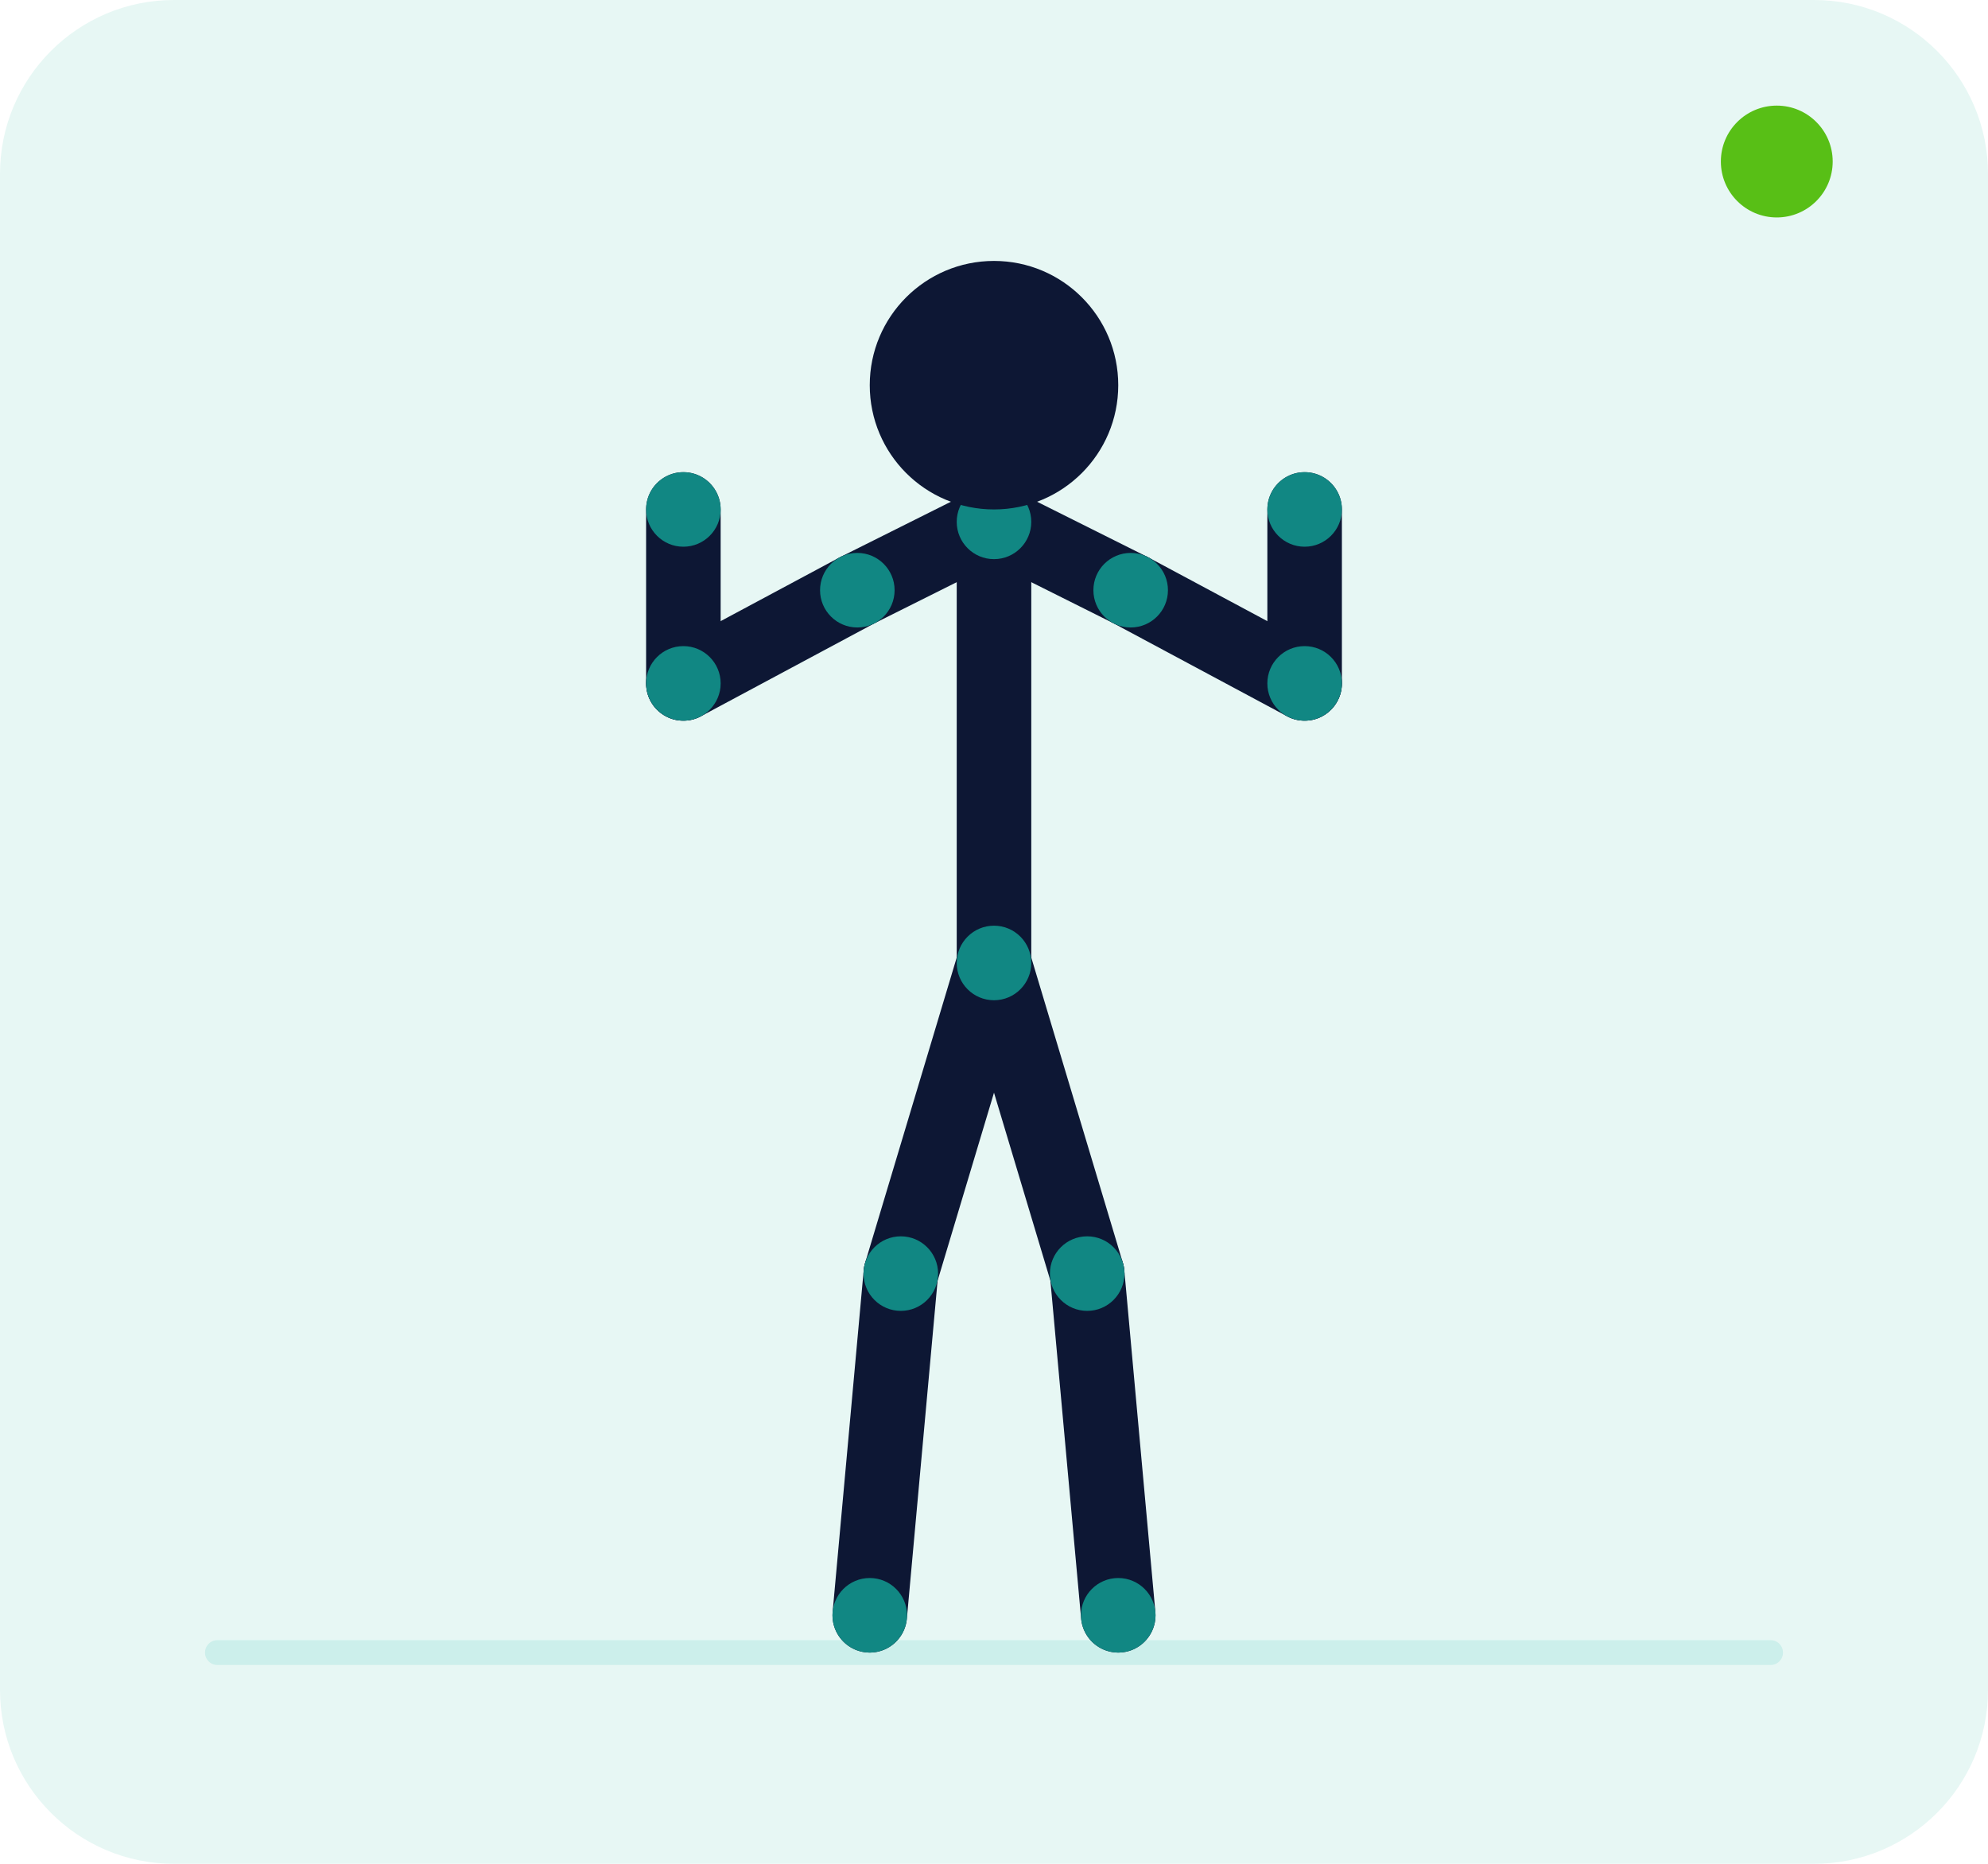
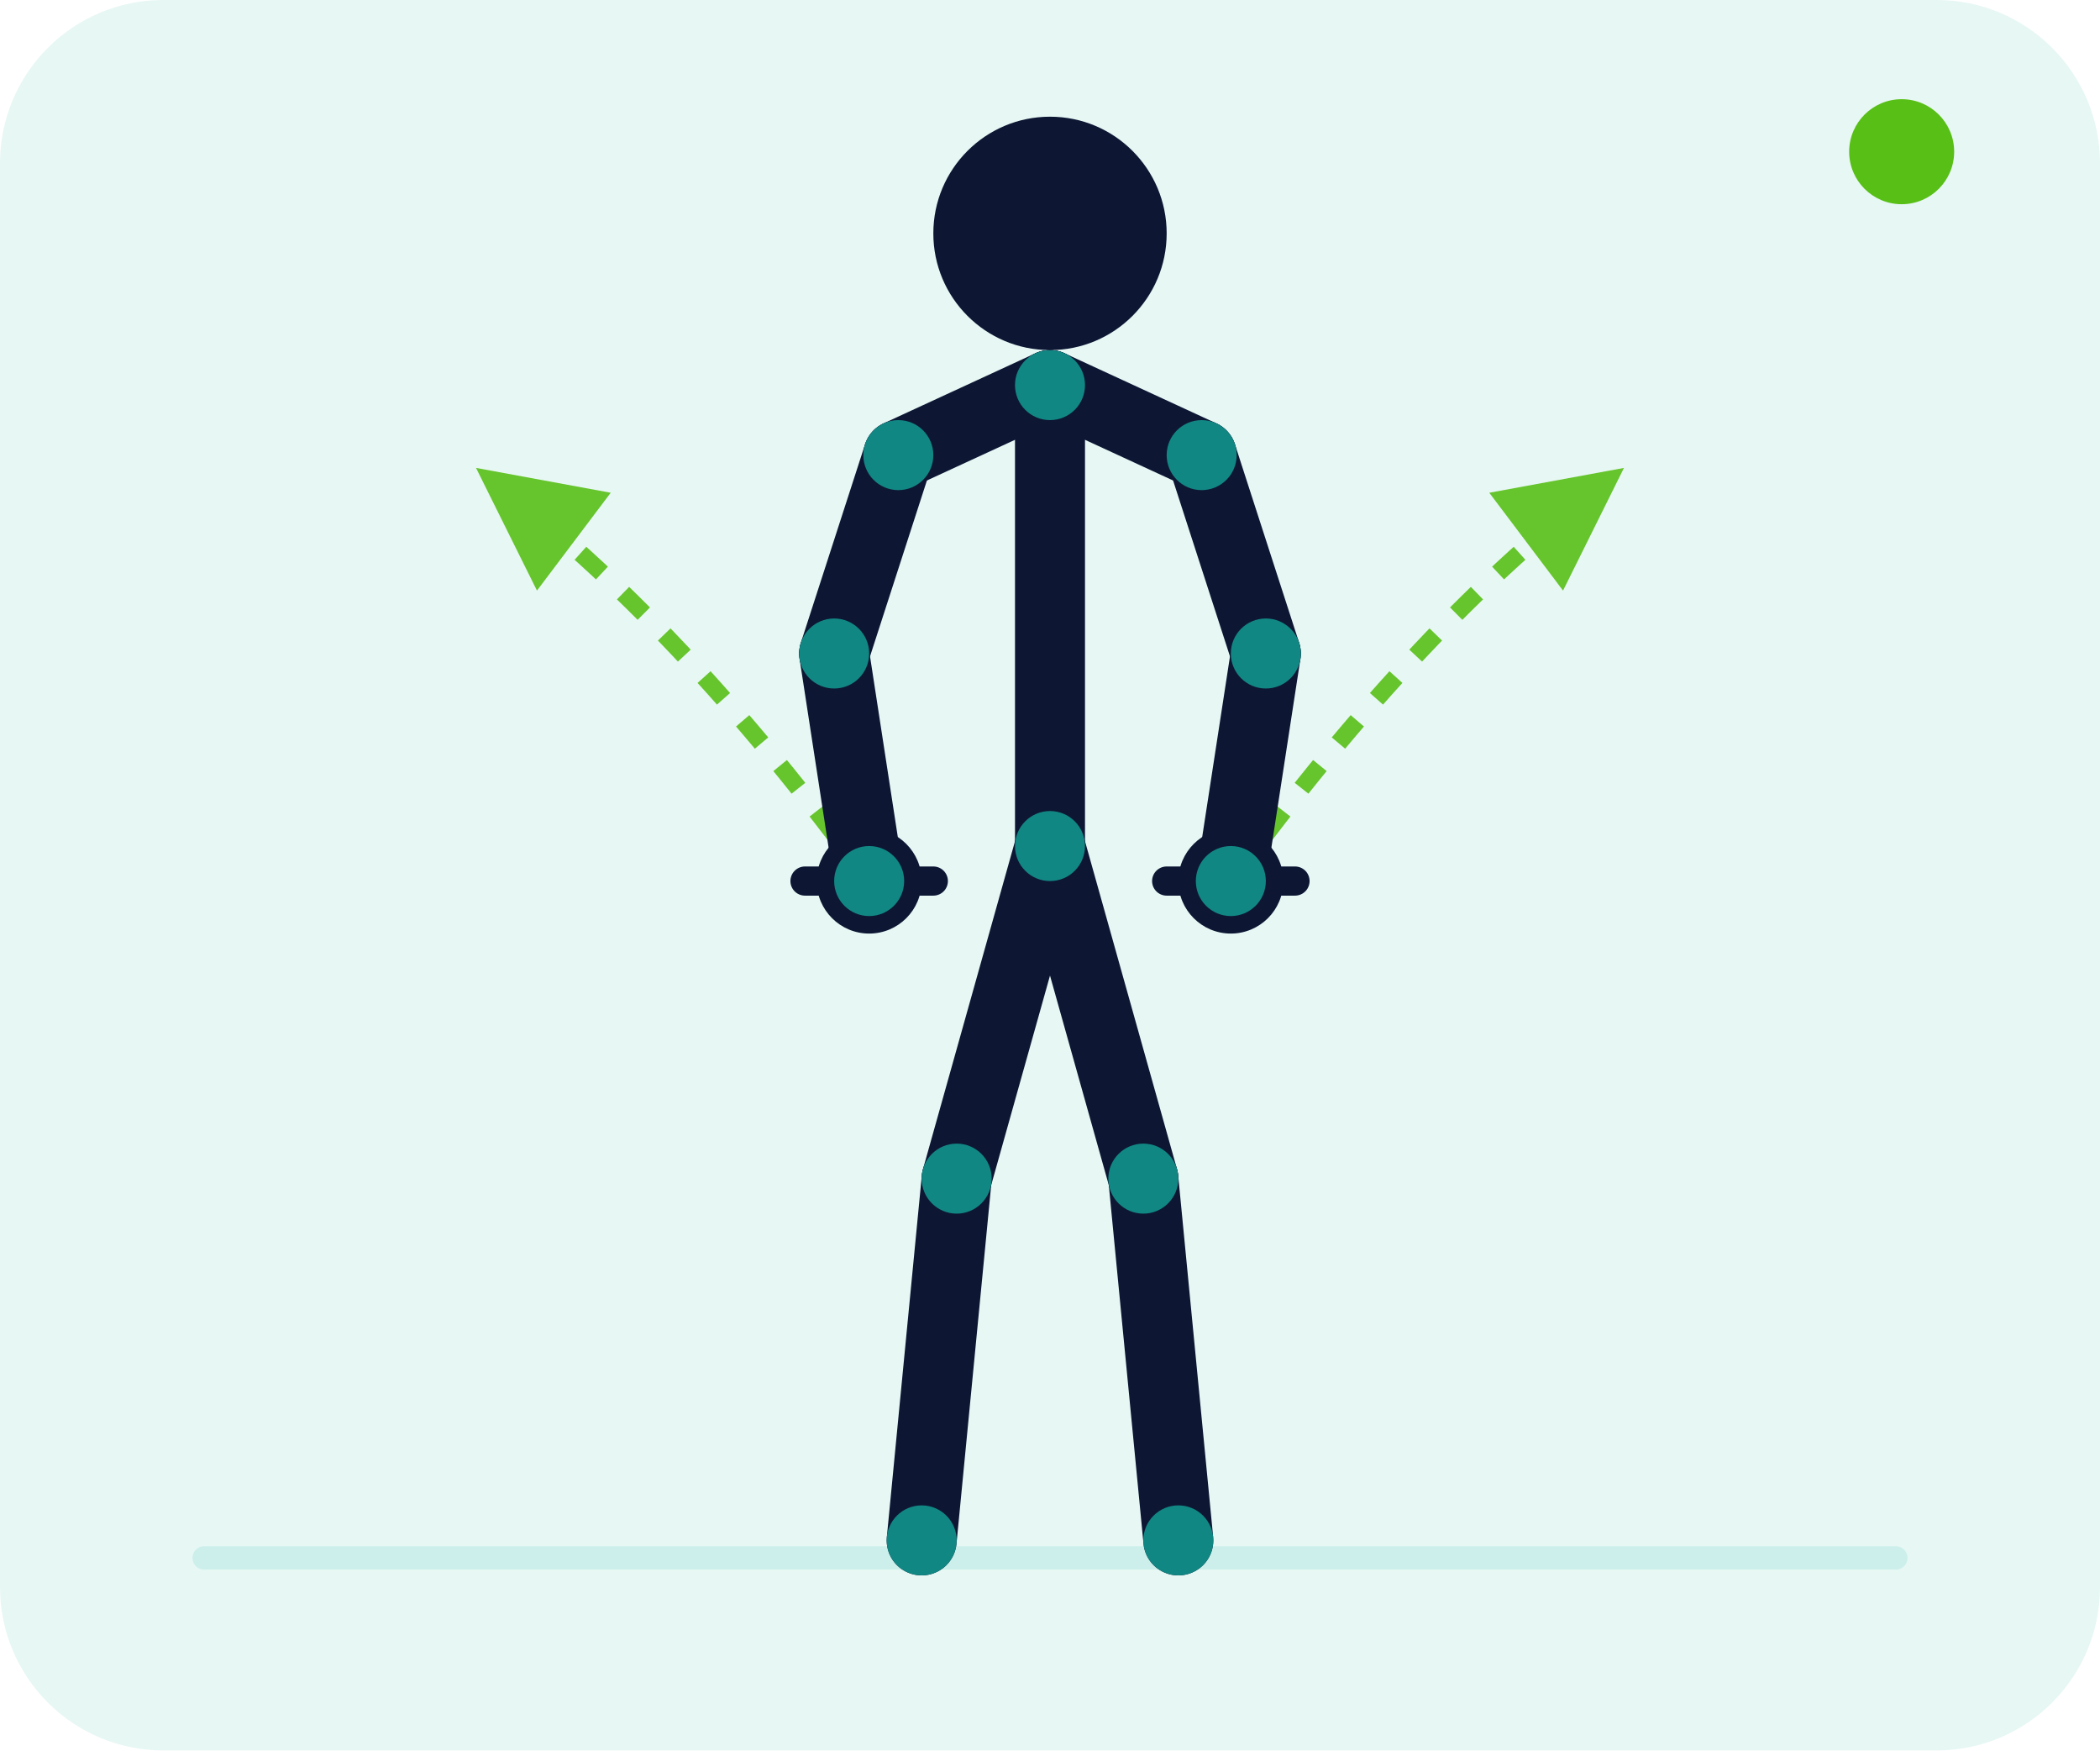
- <svg xmlns="http://www.w3.org/2000/svg" viewBox="0 0 320 300" role="img" aria-labelledby="title desc">
-   <rect width="320" height="300" rx="28" fill="#e7f7f4" />
-   <path d="M35 266h250" stroke="#ccefeb" stroke-width="4" stroke-linecap="round" />
+ <svg xmlns="http://www.w3.org/2000/svg" viewBox="0 0 360 300" role="img" aria-labelledby="title desc">
+   <defs>
+     <marker id="arrow" markerWidth="7" markerHeight="7" refX="6" refY="3.5" orient="auto">
+       <path d="M0 0L7 3.5L0 7z" fill="#58bf16" />
+     </marker>
+   </defs>
+   <rect width="360" height="300" rx="28" fill="#e7f7f4" />
+   <path d="M35 267h290" stroke="#ccefeb" stroke-width="4" stroke-linecap="round" />
+   <path d="M149 151 Q116.5 106.5 84 82" fill="none" stroke="#58bf16" stroke-width="3" stroke-dasharray="5 5" marker-end="url(#arrow)" opacity=".9" />
+   <path d="M211 151 Q243.5 106.5 276 82" fill="none" stroke="#58bf16" stroke-width="3" stroke-dasharray="5 5" marker-end="url(#arrow)" opacity=".9" />
+   <circle cx="149" cy="151" r="9" fill="#0d1734">
+     <animate attributeName="cx" values="149;84;149" dur="2.8s" repeatCount="indefinite" keyTimes="0;.5;1" calcMode="spline" keySplines=".4 0 .2 1;.4 0 .2 1" />
+     <animate attributeName="cy" values="151;82;151" dur="2.8s" repeatCount="indefinite" keyTimes="0;.5;1" calcMode="spline" keySplines=".4 0 .2 1;.4 0 .2 1" />
+   </circle>
+   <line x1="138" y1="151" x2="160" y2="151" stroke="#0d1734" stroke-width="5" stroke-linecap="round">
+     <animate attributeName="x1" values="138;73;138" dur="2.8s" repeatCount="indefinite" keyTimes="0;.5;1" calcMode="spline" keySplines=".4 0 .2 1;.4 0 .2 1" />
+     <animate attributeName="y1" values="151;82;151" dur="2.8s" repeatCount="indefinite" keyTimes="0;.5;1" calcMode="spline" keySplines=".4 0 .2 1;.4 0 .2 1" />
+     <animate attributeName="x2" values="160;95;160" dur="2.8s" repeatCount="indefinite" keyTimes="0;.5;1" calcMode="spline" keySplines=".4 0 .2 1;.4 0 .2 1" />
+     <animate attributeName="y2" values="151;82;151" dur="2.8s" repeatCount="indefinite" keyTimes="0;.5;1" calcMode="spline" keySplines=".4 0 .2 1;.4 0 .2 1" />
+   </line>
+   <circle cx="211" cy="151" r="9" fill="#0d1734">
+     <animate attributeName="cx" values="211;276;211" dur="2.8s" repeatCount="indefinite" keyTimes="0;.5;1" calcMode="spline" keySplines=".4 0 .2 1;.4 0 .2 1" />
+     <animate attributeName="cy" values="151;82;151" dur="2.8s" repeatCount="indefinite" keyTimes="0;.5;1" calcMode="spline" keySplines=".4 0 .2 1;.4 0 .2 1" />
+   </circle>
+   <line x1="200" y1="151" x2="222" y2="151" stroke="#0d1734" stroke-width="5" stroke-linecap="round">
+     <animate attributeName="x1" values="200;265;200" dur="2.8s" repeatCount="indefinite" keyTimes="0;.5;1" calcMode="spline" keySplines=".4 0 .2 1;.4 0 .2 1" />
+     <animate attributeName="y1" values="151;82;151" dur="2.8s" repeatCount="indefinite" keyTimes="0;.5;1" calcMode="spline" keySplines=".4 0 .2 1;.4 0 .2 1" />
+     <animate attributeName="x2" values="222;287;222" dur="2.8s" repeatCount="indefinite" keyTimes="0;.5;1" calcMode="spline" keySplines=".4 0 .2 1;.4 0 .2 1" />
+     <animate attributeName="y2" values="151;82;151" dur="2.8s" repeatCount="indefinite" keyTimes="0;.5;1" calcMode="spline" keySplines=".4 0 .2 1;.4 0 .2 1" />
+   </line>
  <g>
-     <line x1="160" y1="84" x2="138" y2="95" stroke="#0d1734" stroke-width="12" stroke-linecap="round">
-       <animate attributeName="x1" values="160;160;160" dur="2.4s" repeatCount="indefinite" keyTimes="0;.5;1" calcMode="spline" keySplines=".4 0 .2 1;.4 0 .2 1" />
-       <animate attributeName="y1" values="84;84;84" dur="2.4s" repeatCount="indefinite" keyTimes="0;.5;1" calcMode="spline" keySplines=".4 0 .2 1;.4 0 .2 1" />
-       <animate attributeName="x2" values="138;138;138" dur="2.4s" repeatCount="indefinite" keyTimes="0;.5;1" calcMode="spline" keySplines=".4 0 .2 1;.4 0 .2 1" />
-       <animate attributeName="y2" values="95;95;95" dur="2.4s" repeatCount="indefinite" keyTimes="0;.5;1" calcMode="spline" keySplines=".4 0 .2 1;.4 0 .2 1" />
+     <line x1="180" y1="66" x2="154" y2="78" stroke="#0d1734" stroke-width="12" stroke-linecap="round">
+       <animate attributeName="x1" values="180;180;180" dur="2.8s" repeatCount="indefinite" keyTimes="0;.5;1" calcMode="spline" keySplines=".4 0 .2 1;.4 0 .2 1" />
+       <animate attributeName="y1" values="66;66;66" dur="2.8s" repeatCount="indefinite" keyTimes="0;.5;1" calcMode="spline" keySplines=".4 0 .2 1;.4 0 .2 1" />
+       <animate attributeName="x2" values="154;154;154" dur="2.8s" repeatCount="indefinite" keyTimes="0;.5;1" calcMode="spline" keySplines=".4 0 .2 1;.4 0 .2 1" />
+       <animate attributeName="y2" values="78;78;78" dur="2.8s" repeatCount="indefinite" keyTimes="0;.5;1" calcMode="spline" keySplines=".4 0 .2 1;.4 0 .2 1" />
    </line>
-     <line x1="160" y1="84" x2="182" y2="95" stroke="#0d1734" stroke-width="12" stroke-linecap="round">
-       <animate attributeName="x1" values="160;160;160" dur="2.4s" repeatCount="indefinite" keyTimes="0;.5;1" calcMode="spline" keySplines=".4 0 .2 1;.4 0 .2 1" />
-       <animate attributeName="y1" values="84;84;84" dur="2.4s" repeatCount="indefinite" keyTimes="0;.5;1" calcMode="spline" keySplines=".4 0 .2 1;.4 0 .2 1" />
-       <animate attributeName="x2" values="182;182;182" dur="2.4s" repeatCount="indefinite" keyTimes="0;.5;1" calcMode="spline" keySplines=".4 0 .2 1;.4 0 .2 1" />
-       <animate attributeName="y2" values="95;95;95" dur="2.4s" repeatCount="indefinite" keyTimes="0;.5;1" calcMode="spline" keySplines=".4 0 .2 1;.4 0 .2 1" />
+     <line x1="180" y1="66" x2="206" y2="78" stroke="#0d1734" stroke-width="12" stroke-linecap="round">
+       <animate attributeName="x1" values="180;180;180" dur="2.8s" repeatCount="indefinite" keyTimes="0;.5;1" calcMode="spline" keySplines=".4 0 .2 1;.4 0 .2 1" />
+       <animate attributeName="y1" values="66;66;66" dur="2.8s" repeatCount="indefinite" keyTimes="0;.5;1" calcMode="spline" keySplines=".4 0 .2 1;.4 0 .2 1" />
+       <animate attributeName="x2" values="206;206;206" dur="2.8s" repeatCount="indefinite" keyTimes="0;.5;1" calcMode="spline" keySplines=".4 0 .2 1;.4 0 .2 1" />
+       <animate attributeName="y2" values="78;78;78" dur="2.8s" repeatCount="indefinite" keyTimes="0;.5;1" calcMode="spline" keySplines=".4 0 .2 1;.4 0 .2 1" />
    </line>
-     <line x1="160" y1="84" x2="160" y2="155" stroke="#0d1734" stroke-width="12" stroke-linecap="round">
-       <animate attributeName="x1" values="160;160;160" dur="2.4s" repeatCount="indefinite" keyTimes="0;.5;1" calcMode="spline" keySplines=".4 0 .2 1;.4 0 .2 1" />
-       <animate attributeName="y1" values="84;84;84" dur="2.4s" repeatCount="indefinite" keyTimes="0;.5;1" calcMode="spline" keySplines=".4 0 .2 1;.4 0 .2 1" />
-       <animate attributeName="x2" values="160;160;160" dur="2.4s" repeatCount="indefinite" keyTimes="0;.5;1" calcMode="spline" keySplines=".4 0 .2 1;.4 0 .2 1" />
-       <animate attributeName="y2" values="155;155;155" dur="2.4s" repeatCount="indefinite" keyTimes="0;.5;1" calcMode="spline" keySplines=".4 0 .2 1;.4 0 .2 1" />
+     <line x1="180" y1="66" x2="180" y2="145" stroke="#0d1734" stroke-width="12" stroke-linecap="round">
+       <animate attributeName="x1" values="180;180;180" dur="2.8s" repeatCount="indefinite" keyTimes="0;.5;1" calcMode="spline" keySplines=".4 0 .2 1;.4 0 .2 1" />
+       <animate attributeName="y1" values="66;66;66" dur="2.8s" repeatCount="indefinite" keyTimes="0;.5;1" calcMode="spline" keySplines=".4 0 .2 1;.4 0 .2 1" />
+       <animate attributeName="x2" values="180;180;180" dur="2.8s" repeatCount="indefinite" keyTimes="0;.5;1" calcMode="spline" keySplines=".4 0 .2 1;.4 0 .2 1" />
+       <animate attributeName="y2" values="145;145;145" dur="2.8s" repeatCount="indefinite" keyTimes="0;.5;1" calcMode="spline" keySplines=".4 0 .2 1;.4 0 .2 1" />
    </line>
-     <line x1="138" y1="95" x2="110" y2="110" stroke="#0d1734" stroke-width="12" stroke-linecap="round">
-       <animate attributeName="x1" values="138;138;138" dur="2.4s" repeatCount="indefinite" keyTimes="0;.5;1" calcMode="spline" keySplines=".4 0 .2 1;.4 0 .2 1" />
-       <animate attributeName="y1" values="95;95;95" dur="2.4s" repeatCount="indefinite" keyTimes="0;.5;1" calcMode="spline" keySplines=".4 0 .2 1;.4 0 .2 1" />
-       <animate attributeName="x2" values="110;130;110" dur="2.4s" repeatCount="indefinite" keyTimes="0;.5;1" calcMode="spline" keySplines=".4 0 .2 1;.4 0 .2 1" />
-       <animate attributeName="y2" values="110;62;110" dur="2.4s" repeatCount="indefinite" keyTimes="0;.5;1" calcMode="spline" keySplines=".4 0 .2 1;.4 0 .2 1" />
+     <line x1="154" y1="78" x2="143" y2="112" stroke="#0d1734" stroke-width="12" stroke-linecap="round">
+       <animate attributeName="x1" values="154;154;154" dur="2.8s" repeatCount="indefinite" keyTimes="0;.5;1" calcMode="spline" keySplines=".4 0 .2 1;.4 0 .2 1" />
+       <animate attributeName="y1" values="78;78;78" dur="2.8s" repeatCount="indefinite" keyTimes="0;.5;1" calcMode="spline" keySplines=".4 0 .2 1;.4 0 .2 1" />
+       <animate attributeName="x2" values="143;126;143" dur="2.8s" repeatCount="indefinite" keyTimes="0;.5;1" calcMode="spline" keySplines=".4 0 .2 1;.4 0 .2 1" />
+       <animate attributeName="y2" values="112;81;112" dur="2.8s" repeatCount="indefinite" keyTimes="0;.5;1" calcMode="spline" keySplines=".4 0 .2 1;.4 0 .2 1" />
    </line>
-     <line x1="110" y1="110" x2="110" y2="82" stroke="#0d1734" stroke-width="12" stroke-linecap="round">
-       <animate attributeName="x1" values="110;130;110" dur="2.4s" repeatCount="indefinite" keyTimes="0;.5;1" calcMode="spline" keySplines=".4 0 .2 1;.4 0 .2 1" />
-       <animate attributeName="y1" values="110;62;110" dur="2.4s" repeatCount="indefinite" keyTimes="0;.5;1" calcMode="spline" keySplines=".4 0 .2 1;.4 0 .2 1" />
-       <animate attributeName="x2" values="110;134;110" dur="2.4s" repeatCount="indefinite" keyTimes="0;.5;1" calcMode="spline" keySplines=".4 0 .2 1;.4 0 .2 1" />
-       <animate attributeName="y2" values="82;30;82" dur="2.4s" repeatCount="indefinite" keyTimes="0;.5;1" calcMode="spline" keySplines=".4 0 .2 1;.4 0 .2 1" />
+     <line x1="143" y1="112" x2="149" y2="151" stroke="#0d1734" stroke-width="12" stroke-linecap="round">
+       <animate attributeName="x1" values="143;126;143" dur="2.8s" repeatCount="indefinite" keyTimes="0;.5;1" calcMode="spline" keySplines=".4 0 .2 1;.4 0 .2 1" />
+       <animate attributeName="y1" values="112;81;112" dur="2.8s" repeatCount="indefinite" keyTimes="0;.5;1" calcMode="spline" keySplines=".4 0 .2 1;.4 0 .2 1" />
+       <animate attributeName="x2" values="149;84;149" dur="2.8s" repeatCount="indefinite" keyTimes="0;.5;1" calcMode="spline" keySplines=".4 0 .2 1;.4 0 .2 1" />
+       <animate attributeName="y2" values="151;82;151" dur="2.8s" repeatCount="indefinite" keyTimes="0;.5;1" calcMode="spline" keySplines=".4 0 .2 1;.4 0 .2 1" />
    </line>
-     <line x1="182" y1="95" x2="210" y2="110" stroke="#0d1734" stroke-width="12" stroke-linecap="round">
-       <animate attributeName="x1" values="182;182;182" dur="2.4s" repeatCount="indefinite" keyTimes="0;.5;1" calcMode="spline" keySplines=".4 0 .2 1;.4 0 .2 1" />
-       <animate attributeName="y1" values="95;95;95" dur="2.4s" repeatCount="indefinite" keyTimes="0;.5;1" calcMode="spline" keySplines=".4 0 .2 1;.4 0 .2 1" />
-       <animate attributeName="x2" values="210;190;210" dur="2.4s" repeatCount="indefinite" keyTimes="0;.5;1" calcMode="spline" keySplines=".4 0 .2 1;.4 0 .2 1" />
-       <animate attributeName="y2" values="110;62;110" dur="2.4s" repeatCount="indefinite" keyTimes="0;.5;1" calcMode="spline" keySplines=".4 0 .2 1;.4 0 .2 1" />
+     <line x1="206" y1="78" x2="217" y2="112" stroke="#0d1734" stroke-width="12" stroke-linecap="round">
+       <animate attributeName="x1" values="206;206;206" dur="2.8s" repeatCount="indefinite" keyTimes="0;.5;1" calcMode="spline" keySplines=".4 0 .2 1;.4 0 .2 1" />
+       <animate attributeName="y1" values="78;78;78" dur="2.8s" repeatCount="indefinite" keyTimes="0;.5;1" calcMode="spline" keySplines=".4 0 .2 1;.4 0 .2 1" />
+       <animate attributeName="x2" values="217;234;217" dur="2.8s" repeatCount="indefinite" keyTimes="0;.5;1" calcMode="spline" keySplines=".4 0 .2 1;.4 0 .2 1" />
+       <animate attributeName="y2" values="112;81;112" dur="2.8s" repeatCount="indefinite" keyTimes="0;.5;1" calcMode="spline" keySplines=".4 0 .2 1;.4 0 .2 1" />
    </line>
-     <line x1="210" y1="110" x2="210" y2="82" stroke="#0d1734" stroke-width="12" stroke-linecap="round">
-       <animate attributeName="x1" values="210;190;210" dur="2.4s" repeatCount="indefinite" keyTimes="0;.5;1" calcMode="spline" keySplines=".4 0 .2 1;.4 0 .2 1" />
-       <animate attributeName="y1" values="110;62;110" dur="2.4s" repeatCount="indefinite" keyTimes="0;.5;1" calcMode="spline" keySplines=".4 0 .2 1;.4 0 .2 1" />
-       <animate attributeName="x2" values="210;186;210" dur="2.4s" repeatCount="indefinite" keyTimes="0;.5;1" calcMode="spline" keySplines=".4 0 .2 1;.4 0 .2 1" />
-       <animate attributeName="y2" values="82;30;82" dur="2.4s" repeatCount="indefinite" keyTimes="0;.5;1" calcMode="spline" keySplines=".4 0 .2 1;.4 0 .2 1" />
+     <line x1="217" y1="112" x2="211" y2="151" stroke="#0d1734" stroke-width="12" stroke-linecap="round">
+       <animate attributeName="x1" values="217;234;217" dur="2.8s" repeatCount="indefinite" keyTimes="0;.5;1" calcMode="spline" keySplines=".4 0 .2 1;.4 0 .2 1" />
+       <animate attributeName="y1" values="112;81;112" dur="2.8s" repeatCount="indefinite" keyTimes="0;.5;1" calcMode="spline" keySplines=".4 0 .2 1;.4 0 .2 1" />
+       <animate attributeName="x2" values="211;276;211" dur="2.8s" repeatCount="indefinite" keyTimes="0;.5;1" calcMode="spline" keySplines=".4 0 .2 1;.4 0 .2 1" />
+       <animate attributeName="y2" values="151;82;151" dur="2.8s" repeatCount="indefinite" keyTimes="0;.5;1" calcMode="spline" keySplines=".4 0 .2 1;.4 0 .2 1" />
    </line>
-     <line x1="160" y1="155" x2="145" y2="205" stroke="#0d1734" stroke-width="12" stroke-linecap="round">
-       <animate attributeName="x1" values="160;160;160" dur="2.4s" repeatCount="indefinite" keyTimes="0;.5;1" calcMode="spline" keySplines=".4 0 .2 1;.4 0 .2 1" />
-       <animate attributeName="y1" values="155;155;155" dur="2.4s" repeatCount="indefinite" keyTimes="0;.5;1" calcMode="spline" keySplines=".4 0 .2 1;.4 0 .2 1" />
-       <animate attributeName="x2" values="145;145;145" dur="2.4s" repeatCount="indefinite" keyTimes="0;.5;1" calcMode="spline" keySplines=".4 0 .2 1;.4 0 .2 1" />
-       <animate attributeName="y2" values="205;205;205" dur="2.4s" repeatCount="indefinite" keyTimes="0;.5;1" calcMode="spline" keySplines=".4 0 .2 1;.4 0 .2 1" />
+     <line x1="180" y1="145" x2="164" y2="202" stroke="#0d1734" stroke-width="12" stroke-linecap="round">
+       <animate attributeName="x1" values="180;180;180" dur="2.8s" repeatCount="indefinite" keyTimes="0;.5;1" calcMode="spline" keySplines=".4 0 .2 1;.4 0 .2 1" />
+       <animate attributeName="y1" values="145;145;145" dur="2.8s" repeatCount="indefinite" keyTimes="0;.5;1" calcMode="spline" keySplines=".4 0 .2 1;.4 0 .2 1" />
+       <animate attributeName="x2" values="164;164;164" dur="2.8s" repeatCount="indefinite" keyTimes="0;.5;1" calcMode="spline" keySplines=".4 0 .2 1;.4 0 .2 1" />
+       <animate attributeName="y2" values="202;202;202" dur="2.8s" repeatCount="indefinite" keyTimes="0;.5;1" calcMode="spline" keySplines=".4 0 .2 1;.4 0 .2 1" />
    </line>
-     <line x1="145" y1="205" x2="140" y2="260" stroke="#0d1734" stroke-width="12" stroke-linecap="round">
-       <animate attributeName="x1" values="145;145;145" dur="2.4s" repeatCount="indefinite" keyTimes="0;.5;1" calcMode="spline" keySplines=".4 0 .2 1;.4 0 .2 1" />
-       <animate attributeName="y1" values="205;205;205" dur="2.4s" repeatCount="indefinite" keyTimes="0;.5;1" calcMode="spline" keySplines=".4 0 .2 1;.4 0 .2 1" />
-       <animate attributeName="x2" values="140;140;140" dur="2.4s" repeatCount="indefinite" keyTimes="0;.5;1" calcMode="spline" keySplines=".4 0 .2 1;.4 0 .2 1" />
-       <animate attributeName="y2" values="260;260;260" dur="2.4s" repeatCount="indefinite" keyTimes="0;.5;1" calcMode="spline" keySplines=".4 0 .2 1;.4 0 .2 1" />
+     <line x1="164" y1="202" x2="158" y2="264" stroke="#0d1734" stroke-width="12" stroke-linecap="round">
+       <animate attributeName="x1" values="164;164;164" dur="2.8s" repeatCount="indefinite" keyTimes="0;.5;1" calcMode="spline" keySplines=".4 0 .2 1;.4 0 .2 1" />
+       <animate attributeName="y1" values="202;202;202" dur="2.8s" repeatCount="indefinite" keyTimes="0;.5;1" calcMode="spline" keySplines=".4 0 .2 1;.4 0 .2 1" />
+       <animate attributeName="x2" values="158;158;158" dur="2.8s" repeatCount="indefinite" keyTimes="0;.5;1" calcMode="spline" keySplines=".4 0 .2 1;.4 0 .2 1" />
+       <animate attributeName="y2" values="264;264;264" dur="2.8s" repeatCount="indefinite" keyTimes="0;.5;1" calcMode="spline" keySplines=".4 0 .2 1;.4 0 .2 1" />
    </line>
-     <line x1="160" y1="155" x2="175" y2="205" stroke="#0d1734" stroke-width="12" stroke-linecap="round">
-       <animate attributeName="x1" values="160;160;160" dur="2.4s" repeatCount="indefinite" keyTimes="0;.5;1" calcMode="spline" keySplines=".4 0 .2 1;.4 0 .2 1" />
-       <animate attributeName="y1" values="155;155;155" dur="2.4s" repeatCount="indefinite" keyTimes="0;.5;1" calcMode="spline" keySplines=".4 0 .2 1;.4 0 .2 1" />
-       <animate attributeName="x2" values="175;175;175" dur="2.4s" repeatCount="indefinite" keyTimes="0;.5;1" calcMode="spline" keySplines=".4 0 .2 1;.4 0 .2 1" />
-       <animate attributeName="y2" values="205;205;205" dur="2.4s" repeatCount="indefinite" keyTimes="0;.5;1" calcMode="spline" keySplines=".4 0 .2 1;.4 0 .2 1" />
+     <line x1="180" y1="145" x2="196" y2="202" stroke="#0d1734" stroke-width="12" stroke-linecap="round">
+       <animate attributeName="x1" values="180;180;180" dur="2.8s" repeatCount="indefinite" keyTimes="0;.5;1" calcMode="spline" keySplines=".4 0 .2 1;.4 0 .2 1" />
+       <animate attributeName="y1" values="145;145;145" dur="2.8s" repeatCount="indefinite" keyTimes="0;.5;1" calcMode="spline" keySplines=".4 0 .2 1;.4 0 .2 1" />
+       <animate attributeName="x2" values="196;196;196" dur="2.8s" repeatCount="indefinite" keyTimes="0;.5;1" calcMode="spline" keySplines=".4 0 .2 1;.4 0 .2 1" />
+       <animate attributeName="y2" values="202;202;202" dur="2.8s" repeatCount="indefinite" keyTimes="0;.5;1" calcMode="spline" keySplines=".4 0 .2 1;.4 0 .2 1" />
    </line>
-     <line x1="175" y1="205" x2="180" y2="260" stroke="#0d1734" stroke-width="12" stroke-linecap="round">
-       <animate attributeName="x1" values="175;175;175" dur="2.4s" repeatCount="indefinite" keyTimes="0;.5;1" calcMode="spline" keySplines=".4 0 .2 1;.4 0 .2 1" />
-       <animate attributeName="y1" values="205;205;205" dur="2.4s" repeatCount="indefinite" keyTimes="0;.5;1" calcMode="spline" keySplines=".4 0 .2 1;.4 0 .2 1" />
-       <animate attributeName="x2" values="180;180;180" dur="2.4s" repeatCount="indefinite" keyTimes="0;.5;1" calcMode="spline" keySplines=".4 0 .2 1;.4 0 .2 1" />
-       <animate attributeName="y2" values="260;260;260" dur="2.4s" repeatCount="indefinite" keyTimes="0;.5;1" calcMode="spline" keySplines=".4 0 .2 1;.4 0 .2 1" />
+     <line x1="196" y1="202" x2="202" y2="264" stroke="#0d1734" stroke-width="12" stroke-linecap="round">
+       <animate attributeName="x1" values="196;196;196" dur="2.8s" repeatCount="indefinite" keyTimes="0;.5;1" calcMode="spline" keySplines=".4 0 .2 1;.4 0 .2 1" />
+       <animate attributeName="y1" values="202;202;202" dur="2.8s" repeatCount="indefinite" keyTimes="0;.5;1" calcMode="spline" keySplines=".4 0 .2 1;.4 0 .2 1" />
+       <animate attributeName="x2" values="202;202;202" dur="2.8s" repeatCount="indefinite" keyTimes="0;.5;1" calcMode="spline" keySplines=".4 0 .2 1;.4 0 .2 1" />
+       <animate attributeName="y2" values="264;264;264" dur="2.8s" repeatCount="indefinite" keyTimes="0;.5;1" calcMode="spline" keySplines=".4 0 .2 1;.4 0 .2 1" />
    </line>
-     <circle cx="160" cy="84" r="6" fill="#118783">
-       <animate attributeName="cx" values="160;160;160" dur="2.4s" repeatCount="indefinite" keyTimes="0;.5;1" calcMode="spline" keySplines=".4 0 .2 1;.4 0 .2 1" />
-       <animate attributeName="cy" values="84;84;84" dur="2.4s" repeatCount="indefinite" keyTimes="0;.5;1" calcMode="spline" keySplines=".4 0 .2 1;.4 0 .2 1" />
+     <circle cx="180" cy="66" r="6" fill="#118783">
+       <animate attributeName="cx" values="180;180;180" dur="2.8s" repeatCount="indefinite" keyTimes="0;.5;1" calcMode="spline" keySplines=".4 0 .2 1;.4 0 .2 1" />
+       <animate attributeName="cy" values="66;66;66" dur="2.8s" repeatCount="indefinite" keyTimes="0;.5;1" calcMode="spline" keySplines=".4 0 .2 1;.4 0 .2 1" />
    </circle>
-     <circle cx="160" cy="155" r="6" fill="#118783">
-       <animate attributeName="cx" values="160;160;160" dur="2.4s" repeatCount="indefinite" keyTimes="0;.5;1" calcMode="spline" keySplines=".4 0 .2 1;.4 0 .2 1" />
-       <animate attributeName="cy" values="155;155;155" dur="2.4s" repeatCount="indefinite" keyTimes="0;.5;1" calcMode="spline" keySplines=".4 0 .2 1;.4 0 .2 1" />
+     <circle cx="180" cy="145" r="6" fill="#118783">
+       <animate attributeName="cx" values="180;180;180" dur="2.8s" repeatCount="indefinite" keyTimes="0;.5;1" calcMode="spline" keySplines=".4 0 .2 1;.4 0 .2 1" />
+       <animate attributeName="cy" values="145;145;145" dur="2.8s" repeatCount="indefinite" keyTimes="0;.5;1" calcMode="spline" keySplines=".4 0 .2 1;.4 0 .2 1" />
    </circle>
-     <circle cx="138" cy="95" r="6" fill="#118783">
-       <animate attributeName="cx" values="138;138;138" dur="2.4s" repeatCount="indefinite" keyTimes="0;.5;1" calcMode="spline" keySplines=".4 0 .2 1;.4 0 .2 1" />
-       <animate attributeName="cy" values="95;95;95" dur="2.4s" repeatCount="indefinite" keyTimes="0;.5;1" calcMode="spline" keySplines=".4 0 .2 1;.4 0 .2 1" />
+     <circle cx="154" cy="78" r="6" fill="#118783">
+       <animate attributeName="cx" values="154;154;154" dur="2.8s" repeatCount="indefinite" keyTimes="0;.5;1" calcMode="spline" keySplines=".4 0 .2 1;.4 0 .2 1" />
+       <animate attributeName="cy" values="78;78;78" dur="2.8s" repeatCount="indefinite" keyTimes="0;.5;1" calcMode="spline" keySplines=".4 0 .2 1;.4 0 .2 1" />
    </circle>
-     <circle cx="182" cy="95" r="6" fill="#118783">
-       <animate attributeName="cx" values="182;182;182" dur="2.4s" repeatCount="indefinite" keyTimes="0;.5;1" calcMode="spline" keySplines=".4 0 .2 1;.4 0 .2 1" />
-       <animate attributeName="cy" values="95;95;95" dur="2.4s" repeatCount="indefinite" keyTimes="0;.5;1" calcMode="spline" keySplines=".4 0 .2 1;.4 0 .2 1" />
+     <circle cx="206" cy="78" r="6" fill="#118783">
+       <animate attributeName="cx" values="206;206;206" dur="2.8s" repeatCount="indefinite" keyTimes="0;.5;1" calcMode="spline" keySplines=".4 0 .2 1;.4 0 .2 1" />
+       <animate attributeName="cy" values="78;78;78" dur="2.8s" repeatCount="indefinite" keyTimes="0;.5;1" calcMode="spline" keySplines=".4 0 .2 1;.4 0 .2 1" />
    </circle>
-     <circle cx="110" cy="110" r="6" fill="#118783">
-       <animate attributeName="cx" values="110;130;110" dur="2.4s" repeatCount="indefinite" keyTimes="0;.5;1" calcMode="spline" keySplines=".4 0 .2 1;.4 0 .2 1" />
-       <animate attributeName="cy" values="110;62;110" dur="2.4s" repeatCount="indefinite" keyTimes="0;.5;1" calcMode="spline" keySplines=".4 0 .2 1;.4 0 .2 1" />
+     <circle cx="143" cy="112" r="6" fill="#118783">
+       <animate attributeName="cx" values="143;126;143" dur="2.8s" repeatCount="indefinite" keyTimes="0;.5;1" calcMode="spline" keySplines=".4 0 .2 1;.4 0 .2 1" />
+       <animate attributeName="cy" values="112;81;112" dur="2.8s" repeatCount="indefinite" keyTimes="0;.5;1" calcMode="spline" keySplines=".4 0 .2 1;.4 0 .2 1" />
    </circle>
-     <circle cx="210" cy="110" r="6" fill="#118783">
-       <animate attributeName="cx" values="210;190;210" dur="2.4s" repeatCount="indefinite" keyTimes="0;.5;1" calcMode="spline" keySplines=".4 0 .2 1;.4 0 .2 1" />
-       <animate attributeName="cy" values="110;62;110" dur="2.4s" repeatCount="indefinite" keyTimes="0;.5;1" calcMode="spline" keySplines=".4 0 .2 1;.4 0 .2 1" />
+     <circle cx="217" cy="112" r="6" fill="#118783">
+       <animate attributeName="cx" values="217;234;217" dur="2.8s" repeatCount="indefinite" keyTimes="0;.5;1" calcMode="spline" keySplines=".4 0 .2 1;.4 0 .2 1" />
+       <animate attributeName="cy" values="112;81;112" dur="2.8s" repeatCount="indefinite" keyTimes="0;.5;1" calcMode="spline" keySplines=".4 0 .2 1;.4 0 .2 1" />
    </circle>
-     <circle cx="110" cy="82" r="6" fill="#118783">
-       <animate attributeName="cx" values="110;134;110" dur="2.4s" repeatCount="indefinite" keyTimes="0;.5;1" calcMode="spline" keySplines=".4 0 .2 1;.4 0 .2 1" />
-       <animate attributeName="cy" values="82;30;82" dur="2.4s" repeatCount="indefinite" keyTimes="0;.5;1" calcMode="spline" keySplines=".4 0 .2 1;.4 0 .2 1" />
+     <circle cx="149" cy="151" r="6" fill="#118783">
+       <animate attributeName="cx" values="149;84;149" dur="2.8s" repeatCount="indefinite" keyTimes="0;.5;1" calcMode="spline" keySplines=".4 0 .2 1;.4 0 .2 1" />
+       <animate attributeName="cy" values="151;82;151" dur="2.8s" repeatCount="indefinite" keyTimes="0;.5;1" calcMode="spline" keySplines=".4 0 .2 1;.4 0 .2 1" />
    </circle>
-     <circle cx="210" cy="82" r="6" fill="#118783">
-       <animate attributeName="cx" values="210;186;210" dur="2.4s" repeatCount="indefinite" keyTimes="0;.5;1" calcMode="spline" keySplines=".4 0 .2 1;.4 0 .2 1" />
-       <animate attributeName="cy" values="82;30;82" dur="2.4s" repeatCount="indefinite" keyTimes="0;.5;1" calcMode="spline" keySplines=".4 0 .2 1;.4 0 .2 1" />
+     <circle cx="211" cy="151" r="6" fill="#118783">
+       <animate attributeName="cx" values="211;276;211" dur="2.8s" repeatCount="indefinite" keyTimes="0;.5;1" calcMode="spline" keySplines=".4 0 .2 1;.4 0 .2 1" />
+       <animate attributeName="cy" values="151;82;151" dur="2.8s" repeatCount="indefinite" keyTimes="0;.5;1" calcMode="spline" keySplines=".4 0 .2 1;.4 0 .2 1" />
    </circle>
-     <circle cx="145" cy="205" r="6" fill="#118783">
-       <animate attributeName="cx" values="145;145;145" dur="2.4s" repeatCount="indefinite" keyTimes="0;.5;1" calcMode="spline" keySplines=".4 0 .2 1;.4 0 .2 1" />
-       <animate attributeName="cy" values="205;205;205" dur="2.4s" repeatCount="indefinite" keyTimes="0;.5;1" calcMode="spline" keySplines=".4 0 .2 1;.4 0 .2 1" />
+     <circle cx="164" cy="202" r="6" fill="#118783">
+       <animate attributeName="cx" values="164;164;164" dur="2.8s" repeatCount="indefinite" keyTimes="0;.5;1" calcMode="spline" keySplines=".4 0 .2 1;.4 0 .2 1" />
+       <animate attributeName="cy" values="202;202;202" dur="2.8s" repeatCount="indefinite" keyTimes="0;.5;1" calcMode="spline" keySplines=".4 0 .2 1;.4 0 .2 1" />
    </circle>
-     <circle cx="175" cy="205" r="6" fill="#118783">
-       <animate attributeName="cx" values="175;175;175" dur="2.4s" repeatCount="indefinite" keyTimes="0;.5;1" calcMode="spline" keySplines=".4 0 .2 1;.4 0 .2 1" />
-       <animate attributeName="cy" values="205;205;205" dur="2.4s" repeatCount="indefinite" keyTimes="0;.5;1" calcMode="spline" keySplines=".4 0 .2 1;.4 0 .2 1" />
+     <circle cx="196" cy="202" r="6" fill="#118783">
+       <animate attributeName="cx" values="196;196;196" dur="2.8s" repeatCount="indefinite" keyTimes="0;.5;1" calcMode="spline" keySplines=".4 0 .2 1;.4 0 .2 1" />
+       <animate attributeName="cy" values="202;202;202" dur="2.8s" repeatCount="indefinite" keyTimes="0;.5;1" calcMode="spline" keySplines=".4 0 .2 1;.4 0 .2 1" />
    </circle>
-     <circle cx="140" cy="260" r="6" fill="#118783">
-       <animate attributeName="cx" values="140;140;140" dur="2.4s" repeatCount="indefinite" keyTimes="0;.5;1" calcMode="spline" keySplines=".4 0 .2 1;.4 0 .2 1" />
-       <animate attributeName="cy" values="260;260;260" dur="2.4s" repeatCount="indefinite" keyTimes="0;.5;1" calcMode="spline" keySplines=".4 0 .2 1;.4 0 .2 1" />
+     <circle cx="158" cy="264" r="6" fill="#118783">
+       <animate attributeName="cx" values="158;158;158" dur="2.8s" repeatCount="indefinite" keyTimes="0;.5;1" calcMode="spline" keySplines=".4 0 .2 1;.4 0 .2 1" />
+       <animate attributeName="cy" values="264;264;264" dur="2.8s" repeatCount="indefinite" keyTimes="0;.5;1" calcMode="spline" keySplines=".4 0 .2 1;.4 0 .2 1" />
    </circle>
-     <circle cx="180" cy="260" r="6" fill="#118783">
-       <animate attributeName="cx" values="180;180;180" dur="2.4s" repeatCount="indefinite" keyTimes="0;.5;1" calcMode="spline" keySplines=".4 0 .2 1;.4 0 .2 1" />
-       <animate attributeName="cy" values="260;260;260" dur="2.4s" repeatCount="indefinite" keyTimes="0;.5;1" calcMode="spline" keySplines=".4 0 .2 1;.4 0 .2 1" />
+     <circle cx="202" cy="264" r="6" fill="#118783">
+       <animate attributeName="cx" values="202;202;202" dur="2.8s" repeatCount="indefinite" keyTimes="0;.5;1" calcMode="spline" keySplines=".4 0 .2 1;.4 0 .2 1" />
+       <animate attributeName="cy" values="264;264;264" dur="2.8s" repeatCount="indefinite" keyTimes="0;.5;1" calcMode="spline" keySplines=".4 0 .2 1;.4 0 .2 1" />
    </circle>
-     <circle cx="160" cy="62" r="20" fill="#0d1734">
-       <animate attributeName="cx" values="160;160;160" dur="2.4s" repeatCount="indefinite" keyTimes="0;.5;1" calcMode="spline" keySplines=".4 0 .2 1;.4 0 .2 1" />
-       <animate attributeName="cy" values="62;62;62" dur="2.4s" repeatCount="indefinite" keyTimes="0;.5;1" calcMode="spline" keySplines=".4 0 .2 1;.4 0 .2 1" />
+     <circle cx="180" cy="40" r="20" fill="#0d1734">
+       <animate attributeName="cx" values="180;180;180" dur="2.8s" repeatCount="indefinite" keyTimes="0;.5;1" calcMode="spline" keySplines=".4 0 .2 1;.4 0 .2 1" />
+       <animate attributeName="cy" values="40;40;40" dur="2.8s" repeatCount="indefinite" keyTimes="0;.5;1" calcMode="spline" keySplines=".4 0 .2 1;.4 0 .2 1" />
    </circle>
  </g>
-   <circle cx="286" cy="26" r="9" fill="#58bf16">
-     <animate attributeName="opacity" values=".35;1;.35" dur="2.4s" repeatCount="indefinite" />
+   <circle cx="326" cy="26" r="9" fill="#58bf16">
+     <animate attributeName="opacity" values=".35;1;.35" dur="2.8s" repeatCount="indefinite" />
  </circle>
</svg>
